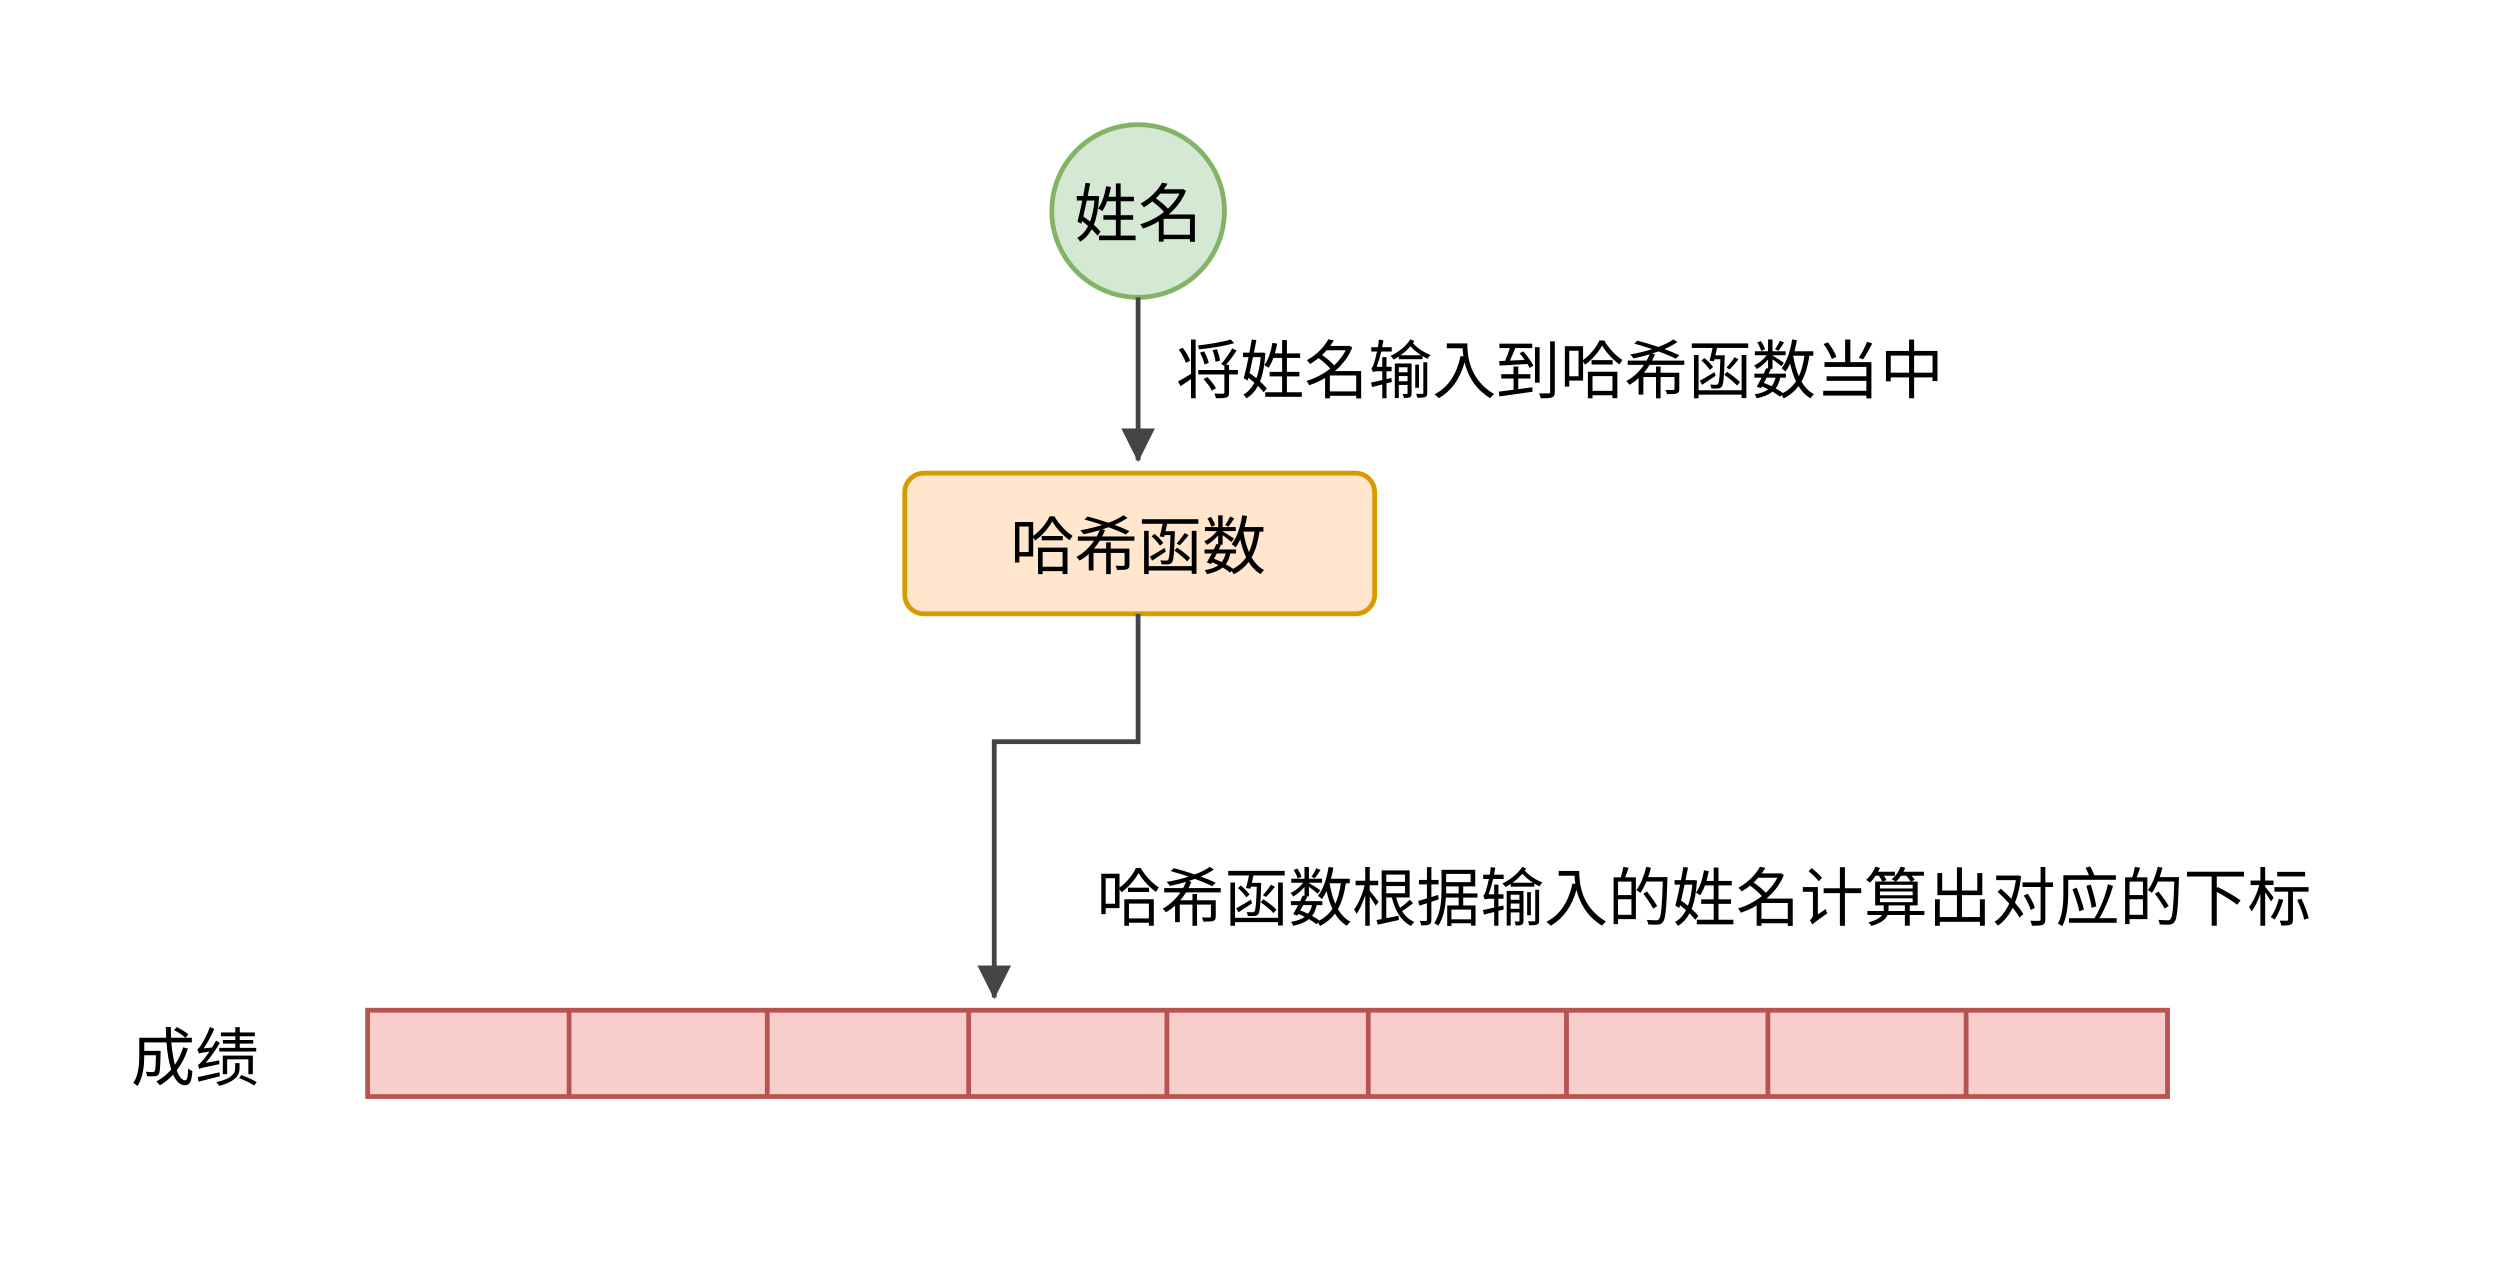
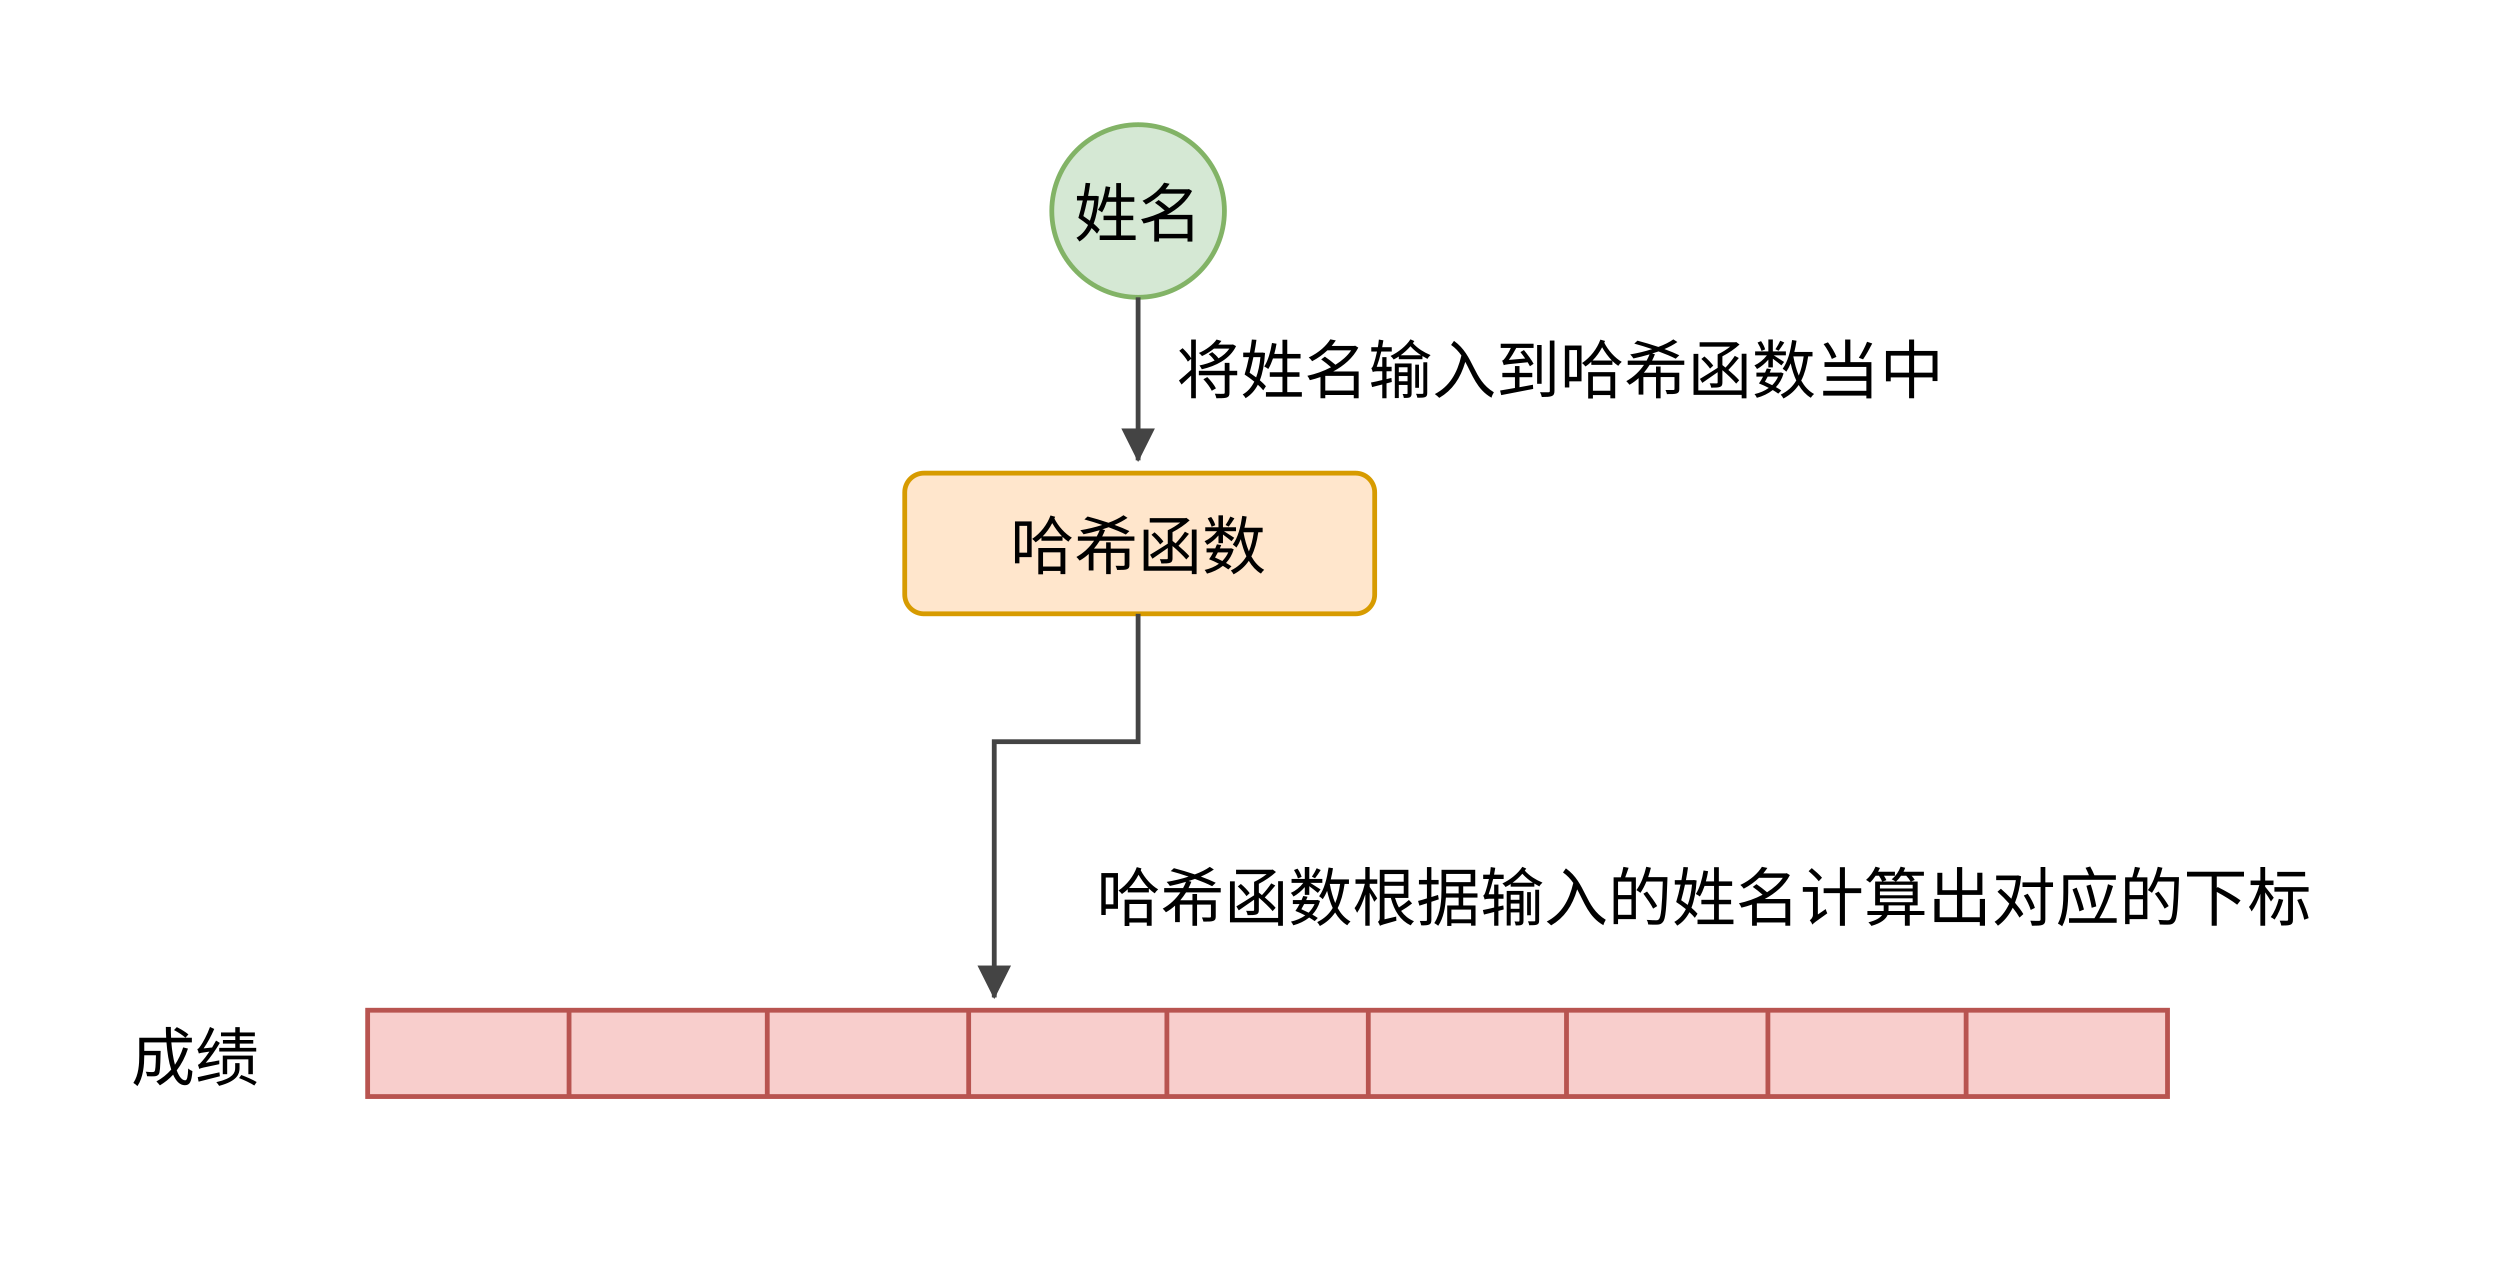
- <svg xmlns="http://www.w3.org/2000/svg" viewBox="0 0 782 402" role="img" aria-label="姓名经哈希函数计算后得到成绩数组的下标" font-family="-apple-system, 'PingFang SC', 'Hiragino Sans GB', 'Microsoft YaHei', sans-serif" width="782" height="402">
+ <svg xmlns="http://www.w3.org/2000/svg" viewBox="0 0 782 402" role="img" aria-label="姓名经哈希函数计算后得到成绩数组的下标" font-family="Seaford, 'PingFang SC', 'Hiragino Sans GB', 'Noto Sans CJK SC', 'Microsoft YaHei', sans-serif" width="782" height="402">
  <defs>
    <marker id="arrow-hashmap01" viewBox="0 0 10 10" refX="9.5" refY="5" markerWidth="7" markerHeight="7" orient="auto-start-reverse">
      <path d="M0,0 L10,5 L0,10 z" fill="#444" />
    </marker>
  </defs>
  <circle cx="356" cy="66" r="27" fill="#d5e8d4" stroke="#82b366" stroke-width="1.5" />
  <text x="356" y="74" font-size="20" fill="#000" text-anchor="middle">姓名</text>
  <path d="M356 93 V144" fill="none" stroke="#444" stroke-width="1.5" marker-end="url(#arrow-hashmap01)" />
  <text x="368" y="123" font-size="20" fill="#000">将姓名输入到哈希函数当中</text>
  <rect x="283" y="148" width="147" height="44" rx="6" fill="#ffe6cc" stroke="#d79b00" stroke-width="1.5" />
  <text x="356" y="178" font-size="20" fill="#000" text-anchor="middle">哈希函数</text>
  <path d="M356 192 V232 H311 V312" fill="none" stroke="#444" stroke-width="1.5" marker-end="url(#arrow-hashmap01)" />
  <text x="343" y="288" font-size="20" fill="#000">哈希函数根据输入的姓名计算出对应的下标</text>
  <text x="41" y="338" font-size="20" fill="#000">成绩</text>
  <g fill="#f8cecc" stroke="#b85450" stroke-width="1.5">
    <rect x="115" y="316" width="563" height="27" />
    <path d="M178 316 V343 M240 316 V343 M303 316 V343 M365 316 V343 M428 316 V343 M490 316 V343 M553 316 V343 M615 316 V343" />
  </g>
</svg>
